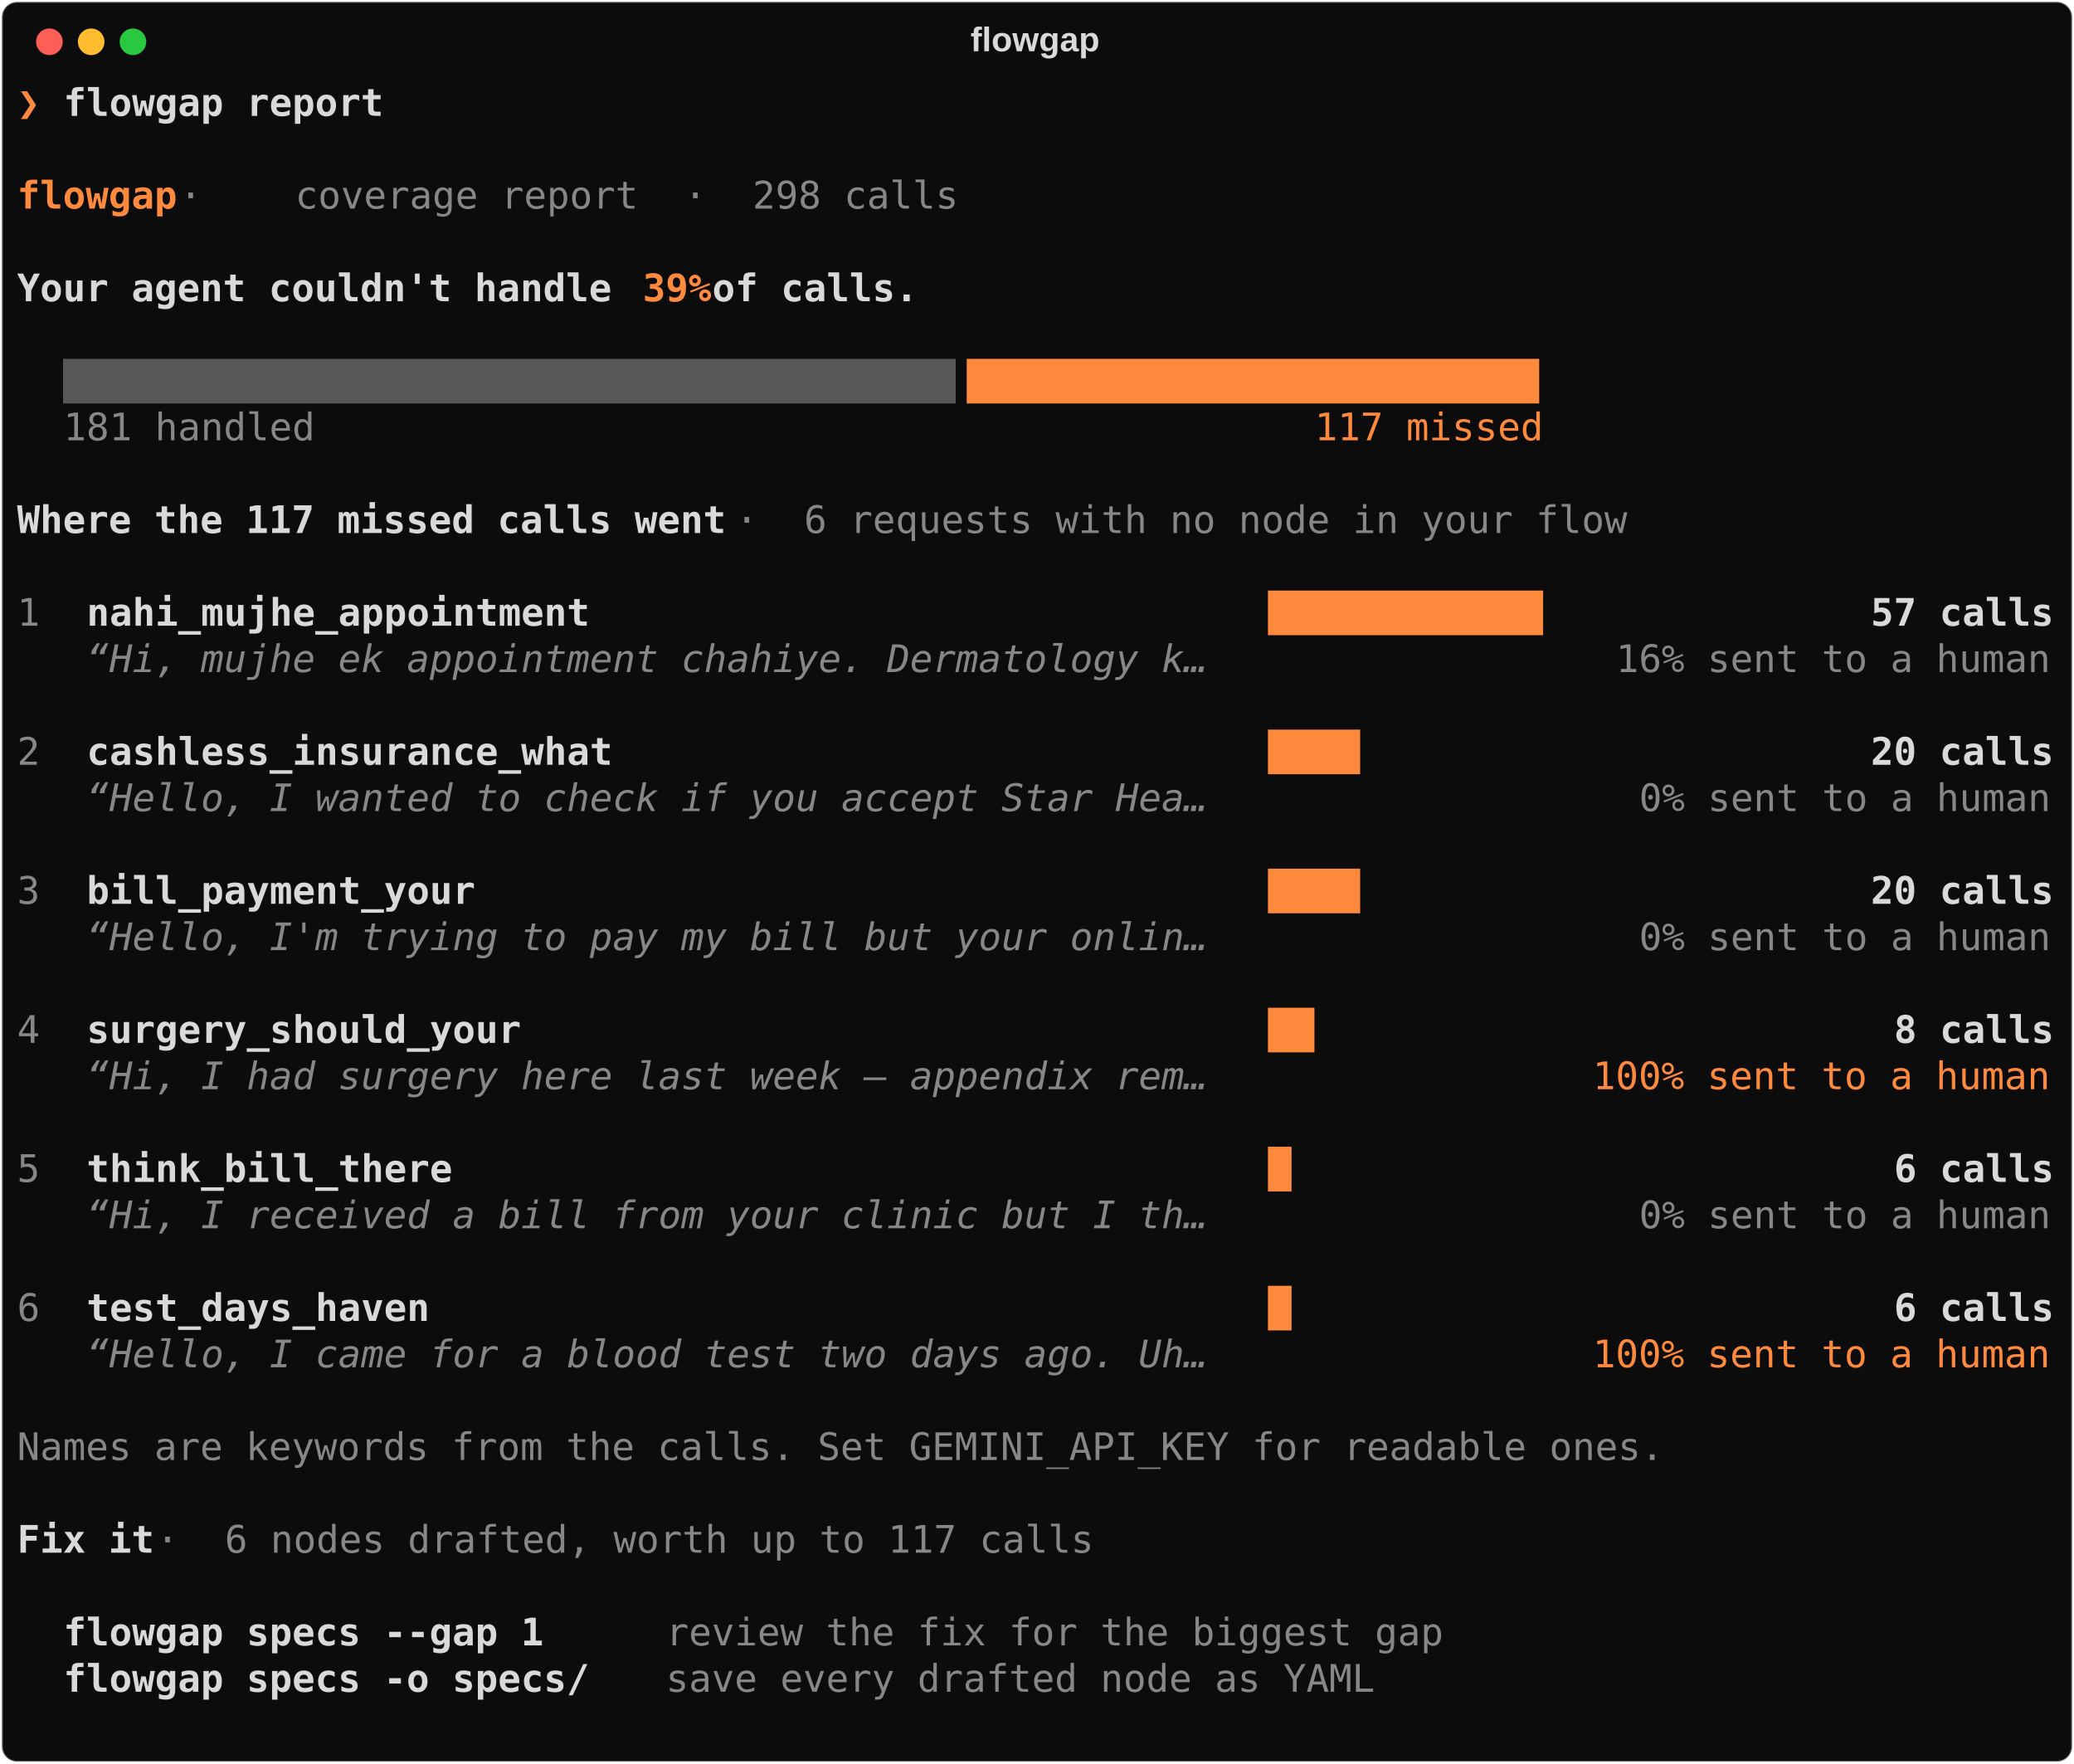
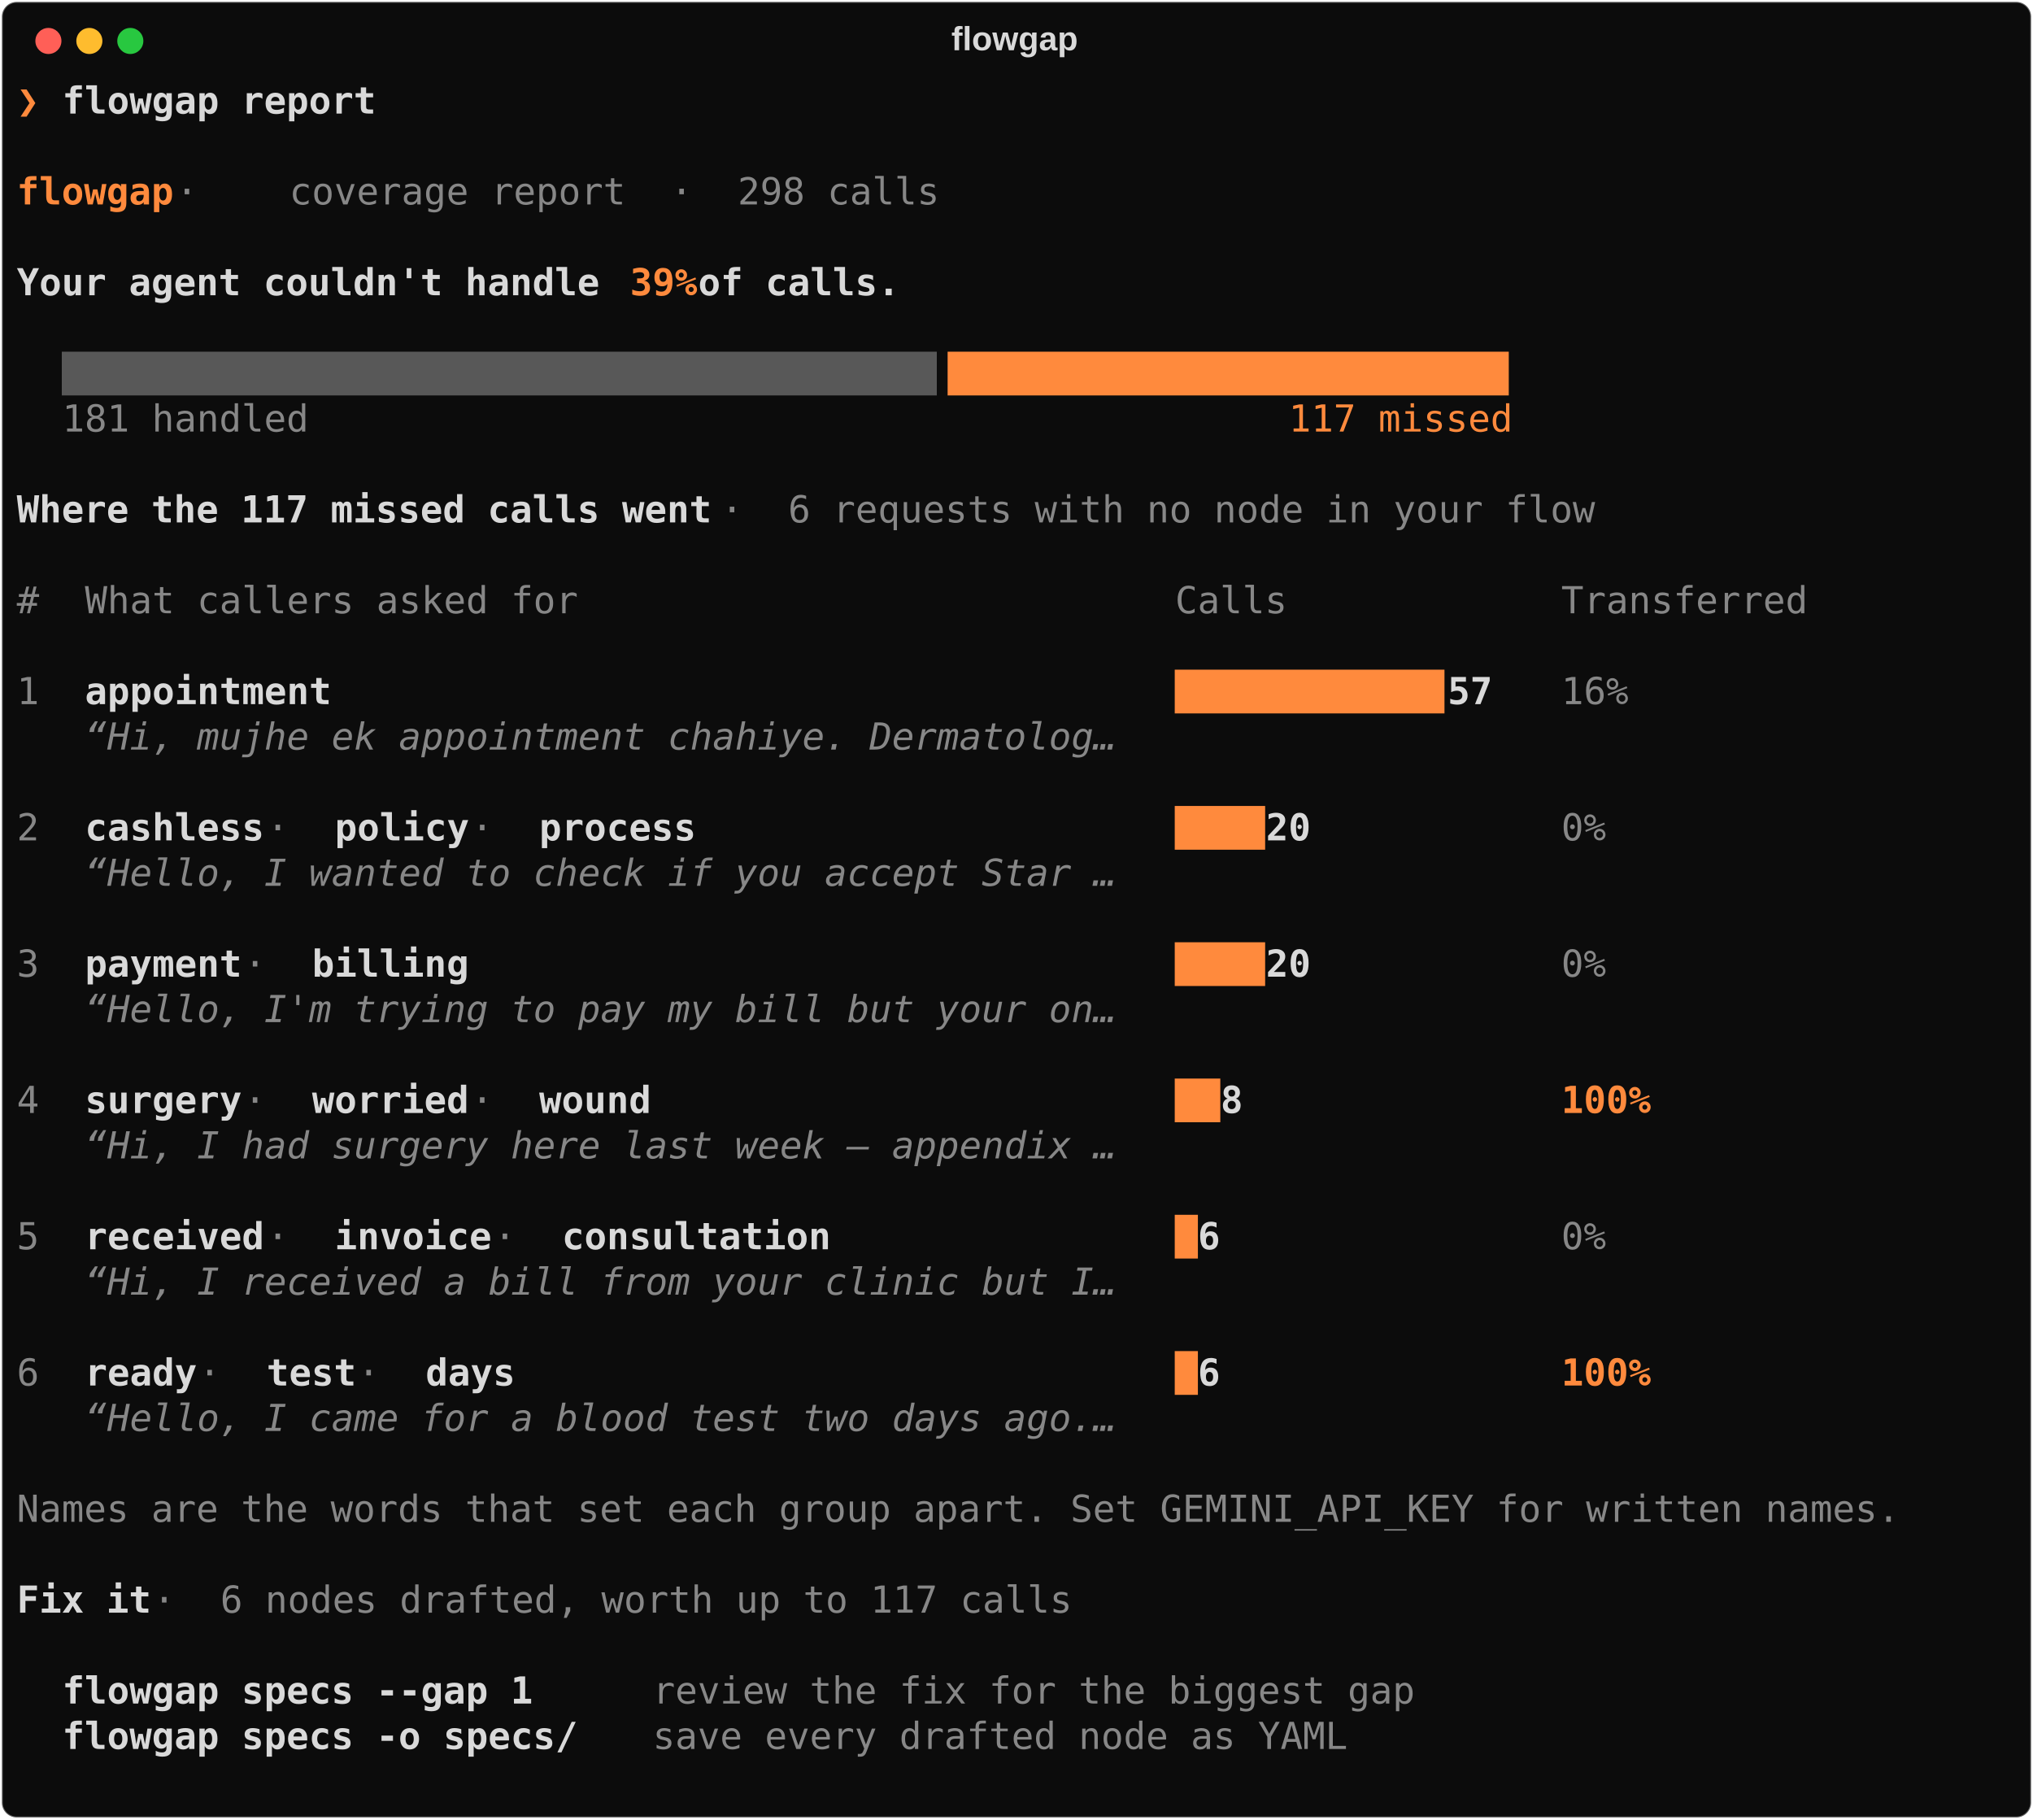
- <svg xmlns="http://www.w3.org/2000/svg" class="rich-terminal" viewBox="0 0 1092 928.4">
+ <svg xmlns="http://www.w3.org/2000/svg" class="rich-terminal" viewBox="0 0 1092 977.2">
  <style>

    @font-face {
        font-family: "Fira Code";
        src: local("FiraCode-Regular"),
                url("https://cdnjs.cloudflare.com/ajax/libs/firacode/6.2.0/woff2/FiraCode-Regular.woff2") format("woff2"),
                url("https://cdnjs.cloudflare.com/ajax/libs/firacode/6.2.0/woff/FiraCode-Regular.woff") format("woff");
        font-style: normal;
        font-weight: 400;
    }
    @font-face {
        font-family: "Fira Code";
        src: local("FiraCode-Bold"),
                url("https://cdnjs.cloudflare.com/ajax/libs/firacode/6.2.0/woff2/FiraCode-Bold.woff2") format("woff2"),
                url("https://cdnjs.cloudflare.com/ajax/libs/firacode/6.2.0/woff/FiraCode-Bold.woff") format("woff");
        font-style: bold;
        font-weight: 700;
    }

-     .terminal-1724678210-matrix {
+     .terminal-3015914284-matrix {
        font-family: Fira Code, monospace;
        font-size: 20px;
        line-height: 24.4px;
        font-variant-east-asian: full-width;
    }

-     .terminal-1724678210-title {
+     .terminal-3015914284-title {
        font-size: 18px;
        font-weight: bold;
        font-family: arial;
    }

-     .terminal-1724678210-r1 { fill: #ff8a3d;font-weight: bold }
- .terminal-1724678210-r2 { fill: #d9d9d9 }
- .terminal-1724678210-r3 { fill: #d9d9d9;font-weight: bold }
- .terminal-1724678210-r4 { fill: #878787 }
- .terminal-1724678210-r5 { fill: #585858 }
- .terminal-1724678210-r6 { fill: #ff8a3d }
- .terminal-1724678210-r7 { fill: #878787;font-style: italic; }
+     .terminal-3015914284-r1 { fill: #ff8a3d;font-weight: bold }
+ .terminal-3015914284-r2 { fill: #d9d9d9 }
+ .terminal-3015914284-r3 { fill: #d9d9d9;font-weight: bold }
+ .terminal-3015914284-r4 { fill: #878787 }
+ .terminal-3015914284-r5 { fill: #585858 }
+ .terminal-3015914284-r6 { fill: #ff8a3d }
+ .terminal-3015914284-r7 { fill: #878787;font-style: italic; }
    </style>
  <defs>
-     <clipPath id="terminal-1724678210-clip-terminal">
-       <rect x="0" y="0" width="1072.6" height="877.4" />
-     </clipPath>
-     <clipPath id="terminal-1724678210-line-0">
+     <clipPath id="terminal-3015914284-clip-terminal">
+       <rect x="0" y="0" width="1072.6" height="926.2" />
+     </clipPath>
+     <clipPath id="terminal-3015914284-line-0">
      <rect x="0" y="1.5" width="1073.6" height="24.65" />
    </clipPath>
-     <clipPath id="terminal-1724678210-line-1">
+     <clipPath id="terminal-3015914284-line-1">
      <rect x="0" y="25.9" width="1073.6" height="24.65" />
    </clipPath>
-     <clipPath id="terminal-1724678210-line-2">
+     <clipPath id="terminal-3015914284-line-2">
      <rect x="0" y="50.3" width="1073.6" height="24.65" />
    </clipPath>
-     <clipPath id="terminal-1724678210-line-3">
+     <clipPath id="terminal-3015914284-line-3">
      <rect x="0" y="74.7" width="1073.6" height="24.65" />
    </clipPath>
-     <clipPath id="terminal-1724678210-line-4">
+     <clipPath id="terminal-3015914284-line-4">
      <rect x="0" y="99.1" width="1073.6" height="24.65" />
    </clipPath>
-     <clipPath id="terminal-1724678210-line-5">
+     <clipPath id="terminal-3015914284-line-5">
      <rect x="0" y="123.5" width="1073.6" height="24.65" />
    </clipPath>
-     <clipPath id="terminal-1724678210-line-6">
+     <clipPath id="terminal-3015914284-line-6">
      <rect x="0" y="147.9" width="1073.6" height="24.65" />
    </clipPath>
-     <clipPath id="terminal-1724678210-line-7">
+     <clipPath id="terminal-3015914284-line-7">
      <rect x="0" y="172.3" width="1073.6" height="24.65" />
    </clipPath>
-     <clipPath id="terminal-1724678210-line-8">
+     <clipPath id="terminal-3015914284-line-8">
      <rect x="0" y="196.7" width="1073.6" height="24.65" />
    </clipPath>
-     <clipPath id="terminal-1724678210-line-9">
+     <clipPath id="terminal-3015914284-line-9">
      <rect x="0" y="221.1" width="1073.6" height="24.65" />
    </clipPath>
-     <clipPath id="terminal-1724678210-line-10">
+     <clipPath id="terminal-3015914284-line-10">
      <rect x="0" y="245.5" width="1073.6" height="24.65" />
    </clipPath>
-     <clipPath id="terminal-1724678210-line-11">
+     <clipPath id="terminal-3015914284-line-11">
      <rect x="0" y="269.9" width="1073.6" height="24.65" />
    </clipPath>
-     <clipPath id="terminal-1724678210-line-12">
+     <clipPath id="terminal-3015914284-line-12">
      <rect x="0" y="294.3" width="1073.6" height="24.65" />
    </clipPath>
-     <clipPath id="terminal-1724678210-line-13">
+     <clipPath id="terminal-3015914284-line-13">
      <rect x="0" y="318.7" width="1073.6" height="24.65" />
    </clipPath>
-     <clipPath id="terminal-1724678210-line-14">
+     <clipPath id="terminal-3015914284-line-14">
      <rect x="0" y="343.1" width="1073.6" height="24.65" />
    </clipPath>
-     <clipPath id="terminal-1724678210-line-15">
+     <clipPath id="terminal-3015914284-line-15">
      <rect x="0" y="367.5" width="1073.6" height="24.65" />
    </clipPath>
-     <clipPath id="terminal-1724678210-line-16">
+     <clipPath id="terminal-3015914284-line-16">
      <rect x="0" y="391.9" width="1073.6" height="24.65" />
    </clipPath>
-     <clipPath id="terminal-1724678210-line-17">
+     <clipPath id="terminal-3015914284-line-17">
      <rect x="0" y="416.3" width="1073.6" height="24.65" />
    </clipPath>
-     <clipPath id="terminal-1724678210-line-18">
+     <clipPath id="terminal-3015914284-line-18">
      <rect x="0" y="440.7" width="1073.6" height="24.65" />
    </clipPath>
-     <clipPath id="terminal-1724678210-line-19">
+     <clipPath id="terminal-3015914284-line-19">
      <rect x="0" y="465.1" width="1073.6" height="24.65" />
    </clipPath>
-     <clipPath id="terminal-1724678210-line-20">
+     <clipPath id="terminal-3015914284-line-20">
      <rect x="0" y="489.5" width="1073.6" height="24.65" />
    </clipPath>
-     <clipPath id="terminal-1724678210-line-21">
+     <clipPath id="terminal-3015914284-line-21">
      <rect x="0" y="513.9" width="1073.6" height="24.65" />
    </clipPath>
-     <clipPath id="terminal-1724678210-line-22">
+     <clipPath id="terminal-3015914284-line-22">
      <rect x="0" y="538.3" width="1073.6" height="24.65" />
    </clipPath>
-     <clipPath id="terminal-1724678210-line-23">
+     <clipPath id="terminal-3015914284-line-23">
      <rect x="0" y="562.7" width="1073.6" height="24.65" />
    </clipPath>
-     <clipPath id="terminal-1724678210-line-24">
+     <clipPath id="terminal-3015914284-line-24">
      <rect x="0" y="587.1" width="1073.6" height="24.65" />
    </clipPath>
-     <clipPath id="terminal-1724678210-line-25">
+     <clipPath id="terminal-3015914284-line-25">
      <rect x="0" y="611.5" width="1073.6" height="24.65" />
    </clipPath>
-     <clipPath id="terminal-1724678210-line-26">
+     <clipPath id="terminal-3015914284-line-26">
      <rect x="0" y="635.9" width="1073.6" height="24.65" />
    </clipPath>
-     <clipPath id="terminal-1724678210-line-27">
+     <clipPath id="terminal-3015914284-line-27">
      <rect x="0" y="660.3" width="1073.6" height="24.65" />
    </clipPath>
-     <clipPath id="terminal-1724678210-line-28">
+     <clipPath id="terminal-3015914284-line-28">
      <rect x="0" y="684.7" width="1073.6" height="24.65" />
    </clipPath>
-     <clipPath id="terminal-1724678210-line-29">
+     <clipPath id="terminal-3015914284-line-29">
      <rect x="0" y="709.1" width="1073.6" height="24.65" />
    </clipPath>
-     <clipPath id="terminal-1724678210-line-30">
+     <clipPath id="terminal-3015914284-line-30">
      <rect x="0" y="733.5" width="1073.6" height="24.65" />
    </clipPath>
-     <clipPath id="terminal-1724678210-line-31">
+     <clipPath id="terminal-3015914284-line-31">
      <rect x="0" y="757.9" width="1073.6" height="24.65" />
    </clipPath>
-     <clipPath id="terminal-1724678210-line-32">
+     <clipPath id="terminal-3015914284-line-32">
      <rect x="0" y="782.3" width="1073.6" height="24.65" />
    </clipPath>
-     <clipPath id="terminal-1724678210-line-33">
+     <clipPath id="terminal-3015914284-line-33">
      <rect x="0" y="806.7" width="1073.6" height="24.65" />
    </clipPath>
-     <clipPath id="terminal-1724678210-line-34">
+     <clipPath id="terminal-3015914284-line-34">
      <rect x="0" y="831.1" width="1073.6" height="24.65" />
    </clipPath>
+     <clipPath id="terminal-3015914284-line-35">
+       <rect x="0" y="855.5" width="1073.6" height="24.65" />
+     </clipPath>
+     <clipPath id="terminal-3015914284-line-36">
+       <rect x="0" y="879.9" width="1073.6" height="24.65" />
+     </clipPath>
  </defs>
-   <rect fill="#0c0c0c" stroke="rgba(255,255,255,0.35)" stroke-width="1" x="1" y="1" width="1090" height="926.4" rx="8" />
-   <text class="terminal-1724678210-title" fill="#d9d9d9" text-anchor="middle" x="545" y="27">flowgap</text>
+   <rect fill="#0c0c0c" stroke="rgba(255,255,255,0.35)" stroke-width="1" x="1" y="1" width="1090" height="975.2" rx="8" />
+   <text class="terminal-3015914284-title" fill="#d9d9d9" text-anchor="middle" x="545" y="27">flowgap</text>
  <g transform="translate(26,22)">
    <circle cx="0" cy="0" r="7" fill="#ff5f57" />
    <circle cx="22" cy="0" r="7" fill="#febc2e" />
    <circle cx="44" cy="0" r="7" fill="#28c840" />
  </g>
-   <g transform="translate(9, 41)" clip-path="url(#terminal-1724678210-clip-terminal)">
-     <g class="terminal-1724678210-matrix">
-       <text class="terminal-1724678210-r1" x="0" y="20" textLength="12.2" clip-path="url(#terminal-1724678210-line-0)">❯</text>
-       <text class="terminal-1724678210-r3" x="24.4" y="20" textLength="170.8" clip-path="url(#terminal-1724678210-line-0)">flowgap report</text>
-       <text class="terminal-1724678210-r2" x="1073.6" y="20" textLength="12.2" clip-path="url(#terminal-1724678210-line-0)">
- </text>
-       <text class="terminal-1724678210-r2" x="1073.6" y="44.4" textLength="12.2" clip-path="url(#terminal-1724678210-line-1)">
- </text>
-       <text class="terminal-1724678210-r1" x="0" y="68.8" textLength="85.4" clip-path="url(#terminal-1724678210-line-2)">flowgap</text>
-       <text class="terminal-1724678210-r4" x="85.4" y="68.8" textLength="61" clip-path="url(#terminal-1724678210-line-2)">  ·  </text>
-       <text class="terminal-1724678210-r4" x="146.4" y="68.8" textLength="353.8" clip-path="url(#terminal-1724678210-line-2)">coverage report  ·  298 calls</text>
-       <text class="terminal-1724678210-r2" x="1073.6" y="68.8" textLength="12.2" clip-path="url(#terminal-1724678210-line-2)">
- </text>
-       <text class="terminal-1724678210-r2" x="1073.6" y="93.2" textLength="12.2" clip-path="url(#terminal-1724678210-line-3)">
- </text>
-       <text class="terminal-1724678210-r3" x="0" y="117.6" textLength="329.4" clip-path="url(#terminal-1724678210-line-4)">Your agent couldn't handle </text>
-       <text class="terminal-1724678210-r1" x="329.4" y="117.6" textLength="36.6" clip-path="url(#terminal-1724678210-line-4)">39%</text>
-       <text class="terminal-1724678210-r3" x="366" y="117.6" textLength="122" clip-path="url(#terminal-1724678210-line-4)"> of calls.</text>
-       <text class="terminal-1724678210-r2" x="1073.6" y="117.6" textLength="12.2" clip-path="url(#terminal-1724678210-line-4)">
- </text>
-       <text class="terminal-1724678210-r2" x="1073.6" y="142" textLength="12.2" clip-path="url(#terminal-1724678210-line-5)">
- </text>
-       <text class="terminal-1724678210-r5" x="24.4" y="166.4" textLength="475.8" clip-path="url(#terminal-1724678210-line-6)">███████████████████████████████████████</text>
-       <text class="terminal-1724678210-r6" x="500.2" y="166.4" textLength="305" clip-path="url(#terminal-1724678210-line-6)">█████████████████████████</text>
-       <text class="terminal-1724678210-r2" x="1073.6" y="166.4" textLength="12.2" clip-path="url(#terminal-1724678210-line-6)">
- </text>
-       <text class="terminal-1724678210-r4" x="24.4" y="190.8" textLength="134.2" clip-path="url(#terminal-1724678210-line-7)">181 handled</text>
-       <text class="terminal-1724678210-r6" x="683.2" y="190.8" textLength="122" clip-path="url(#terminal-1724678210-line-7)">117 missed</text>
-       <text class="terminal-1724678210-r2" x="1073.6" y="190.8" textLength="12.2" clip-path="url(#terminal-1724678210-line-7)">
- </text>
-       <text class="terminal-1724678210-r2" x="1073.6" y="215.2" textLength="12.2" clip-path="url(#terminal-1724678210-line-8)">
- </text>
-       <text class="terminal-1724678210-r3" x="0" y="239.6" textLength="378.2" clip-path="url(#terminal-1724678210-line-9)">Where the 117 missed calls went</text>
-       <text class="terminal-1724678210-r4" x="378.2" y="239.6" textLength="500.2" clip-path="url(#terminal-1724678210-line-9)">  ·  6 requests with no node in your flow</text>
-       <text class="terminal-1724678210-r2" x="1073.6" y="239.6" textLength="12.2" clip-path="url(#terminal-1724678210-line-9)">
- </text>
-       <text class="terminal-1724678210-r2" x="1073.6" y="264" textLength="12.2" clip-path="url(#terminal-1724678210-line-10)">
- </text>
-       <text class="terminal-1724678210-r4" x="0" y="288.4" textLength="12.2" clip-path="url(#terminal-1724678210-line-11)">1</text>
-       <text class="terminal-1724678210-r3" x="36.6" y="288.4" textLength="268.4" clip-path="url(#terminal-1724678210-line-11)">nahi_mujhe_appointment</text>
-       <text class="terminal-1724678210-r6" x="658.8" y="288.4" textLength="146.4" clip-path="url(#terminal-1724678210-line-11)">████████████</text>
-       <text class="terminal-1724678210-r3" x="976" y="288.4" textLength="97.6" clip-path="url(#terminal-1724678210-line-11)">57 calls</text>
-       <text class="terminal-1724678210-r2" x="1073.6" y="288.4" textLength="12.2" clip-path="url(#terminal-1724678210-line-11)">
- </text>
-       <text class="terminal-1724678210-r7" x="36.6" y="312.8" textLength="597.8" clip-path="url(#terminal-1724678210-line-12)">“Hi, mujhe ek appointment chahiye. Dermatology k…</text>
-       <text class="terminal-1724678210-r4" x="841.8" y="312.8" textLength="231.8" clip-path="url(#terminal-1724678210-line-12)">16% sent to a human</text>
-       <text class="terminal-1724678210-r2" x="1073.6" y="312.8" textLength="12.2" clip-path="url(#terminal-1724678210-line-12)">
- </text>
-       <text class="terminal-1724678210-r2" x="1073.6" y="337.2" textLength="12.2" clip-path="url(#terminal-1724678210-line-13)">
- </text>
-       <text class="terminal-1724678210-r4" x="0" y="361.6" textLength="12.2" clip-path="url(#terminal-1724678210-line-14)">2</text>
-       <text class="terminal-1724678210-r3" x="36.6" y="361.6" textLength="280.6" clip-path="url(#terminal-1724678210-line-14)">cashless_insurance_what</text>
-       <text class="terminal-1724678210-r6" x="658.8" y="361.6" textLength="146.4" clip-path="url(#terminal-1724678210-line-14)">████        </text>
-       <text class="terminal-1724678210-r3" x="976" y="361.6" textLength="97.6" clip-path="url(#terminal-1724678210-line-14)">20 calls</text>
-       <text class="terminal-1724678210-r2" x="1073.6" y="361.6" textLength="12.2" clip-path="url(#terminal-1724678210-line-14)">
- </text>
-       <text class="terminal-1724678210-r7" x="36.6" y="386" textLength="597.8" clip-path="url(#terminal-1724678210-line-15)">“Hello, I wanted to check if you accept Star Hea…</text>
-       <text class="terminal-1724678210-r4" x="854" y="386" textLength="219.6" clip-path="url(#terminal-1724678210-line-15)">0% sent to a human</text>
-       <text class="terminal-1724678210-r2" x="1073.6" y="386" textLength="12.2" clip-path="url(#terminal-1724678210-line-15)">
- </text>
-       <text class="terminal-1724678210-r2" x="1073.6" y="410.4" textLength="12.2" clip-path="url(#terminal-1724678210-line-16)">
- </text>
-       <text class="terminal-1724678210-r4" x="0" y="434.8" textLength="12.2" clip-path="url(#terminal-1724678210-line-17)">3</text>
-       <text class="terminal-1724678210-r3" x="36.6" y="434.8" textLength="207.4" clip-path="url(#terminal-1724678210-line-17)">bill_payment_your</text>
-       <text class="terminal-1724678210-r6" x="658.8" y="434.8" textLength="146.4" clip-path="url(#terminal-1724678210-line-17)">████        </text>
-       <text class="terminal-1724678210-r3" x="976" y="434.8" textLength="97.6" clip-path="url(#terminal-1724678210-line-17)">20 calls</text>
-       <text class="terminal-1724678210-r2" x="1073.6" y="434.8" textLength="12.2" clip-path="url(#terminal-1724678210-line-17)">
- </text>
-       <text class="terminal-1724678210-r7" x="36.6" y="459.2" textLength="597.8" clip-path="url(#terminal-1724678210-line-18)">“Hello, I'm trying to pay my bill but your onlin…</text>
-       <text class="terminal-1724678210-r4" x="854" y="459.2" textLength="219.6" clip-path="url(#terminal-1724678210-line-18)">0% sent to a human</text>
-       <text class="terminal-1724678210-r2" x="1073.6" y="459.2" textLength="12.2" clip-path="url(#terminal-1724678210-line-18)">
- </text>
-       <text class="terminal-1724678210-r2" x="1073.6" y="483.6" textLength="12.2" clip-path="url(#terminal-1724678210-line-19)">
- </text>
-       <text class="terminal-1724678210-r4" x="0" y="508" textLength="12.2" clip-path="url(#terminal-1724678210-line-20)">4</text>
-       <text class="terminal-1724678210-r3" x="36.6" y="508" textLength="231.8" clip-path="url(#terminal-1724678210-line-20)">surgery_should_your</text>
-       <text class="terminal-1724678210-r6" x="658.8" y="508" textLength="146.4" clip-path="url(#terminal-1724678210-line-20)">██          </text>
-       <text class="terminal-1724678210-r3" x="988.2" y="508" textLength="85.4" clip-path="url(#terminal-1724678210-line-20)">8 calls</text>
-       <text class="terminal-1724678210-r2" x="1073.6" y="508" textLength="12.2" clip-path="url(#terminal-1724678210-line-20)">
- </text>
-       <text class="terminal-1724678210-r7" x="36.6" y="532.4" textLength="597.8" clip-path="url(#terminal-1724678210-line-21)">“Hi, I had surgery here last week — appendix rem…</text>
-       <text class="terminal-1724678210-r6" x="829.6" y="532.4" textLength="244" clip-path="url(#terminal-1724678210-line-21)">100% sent to a human</text>
-       <text class="terminal-1724678210-r2" x="1073.6" y="532.4" textLength="12.2" clip-path="url(#terminal-1724678210-line-21)">
- </text>
-       <text class="terminal-1724678210-r2" x="1073.6" y="556.8" textLength="12.2" clip-path="url(#terminal-1724678210-line-22)">
- </text>
-       <text class="terminal-1724678210-r4" x="0" y="581.2" textLength="12.2" clip-path="url(#terminal-1724678210-line-23)">5</text>
-       <text class="terminal-1724678210-r3" x="36.6" y="581.2" textLength="195.2" clip-path="url(#terminal-1724678210-line-23)">think_bill_there</text>
-       <text class="terminal-1724678210-r6" x="658.8" y="581.2" textLength="146.4" clip-path="url(#terminal-1724678210-line-23)">█           </text>
-       <text class="terminal-1724678210-r3" x="988.2" y="581.2" textLength="85.4" clip-path="url(#terminal-1724678210-line-23)">6 calls</text>
-       <text class="terminal-1724678210-r2" x="1073.6" y="581.2" textLength="12.2" clip-path="url(#terminal-1724678210-line-23)">
- </text>
-       <text class="terminal-1724678210-r7" x="36.6" y="605.6" textLength="597.8" clip-path="url(#terminal-1724678210-line-24)">“Hi, I received a bill from your clinic but I th…</text>
-       <text class="terminal-1724678210-r4" x="854" y="605.6" textLength="219.6" clip-path="url(#terminal-1724678210-line-24)">0% sent to a human</text>
-       <text class="terminal-1724678210-r2" x="1073.6" y="605.6" textLength="12.2" clip-path="url(#terminal-1724678210-line-24)">
- </text>
-       <text class="terminal-1724678210-r2" x="1073.6" y="630" textLength="12.2" clip-path="url(#terminal-1724678210-line-25)">
- </text>
-       <text class="terminal-1724678210-r4" x="0" y="654.4" textLength="12.2" clip-path="url(#terminal-1724678210-line-26)">6</text>
-       <text class="terminal-1724678210-r3" x="36.6" y="654.4" textLength="183" clip-path="url(#terminal-1724678210-line-26)">test_days_haven</text>
-       <text class="terminal-1724678210-r6" x="658.8" y="654.4" textLength="146.4" clip-path="url(#terminal-1724678210-line-26)">█           </text>
-       <text class="terminal-1724678210-r3" x="988.2" y="654.4" textLength="85.4" clip-path="url(#terminal-1724678210-line-26)">6 calls</text>
-       <text class="terminal-1724678210-r2" x="1073.6" y="654.4" textLength="12.2" clip-path="url(#terminal-1724678210-line-26)">
- </text>
-       <text class="terminal-1724678210-r7" x="36.6" y="678.8" textLength="597.8" clip-path="url(#terminal-1724678210-line-27)">“Hello, I came for a blood test two days ago. Uh…</text>
-       <text class="terminal-1724678210-r6" x="829.6" y="678.8" textLength="244" clip-path="url(#terminal-1724678210-line-27)">100% sent to a human</text>
-       <text class="terminal-1724678210-r2" x="1073.6" y="678.8" textLength="12.2" clip-path="url(#terminal-1724678210-line-27)">
- </text>
-       <text class="terminal-1724678210-r2" x="1073.6" y="703.2" textLength="12.2" clip-path="url(#terminal-1724678210-line-28)">
- </text>
-       <text class="terminal-1724678210-r4" x="0" y="727.6" textLength="878.4" clip-path="url(#terminal-1724678210-line-29)">Names are keywords from the calls. Set GEMINI_API_KEY for readable ones.</text>
-       <text class="terminal-1724678210-r2" x="1073.6" y="727.6" textLength="12.2" clip-path="url(#terminal-1724678210-line-29)">
- </text>
-       <text class="terminal-1724678210-r2" x="1073.6" y="752" textLength="12.2" clip-path="url(#terminal-1724678210-line-30)">
- </text>
-       <text class="terminal-1724678210-r3" x="0" y="776.4" textLength="73.2" clip-path="url(#terminal-1724678210-line-31)">Fix it</text>
-       <text class="terminal-1724678210-r4" x="73.2" y="776.4" textLength="524.6" clip-path="url(#terminal-1724678210-line-31)">  ·  6 nodes drafted, worth up to 117 calls</text>
-       <text class="terminal-1724678210-r2" x="1073.6" y="776.4" textLength="12.2" clip-path="url(#terminal-1724678210-line-31)">
- </text>
-       <text class="terminal-1724678210-r2" x="1073.6" y="800.8" textLength="12.2" clip-path="url(#terminal-1724678210-line-32)">
- </text>
-       <text class="terminal-1724678210-r3" x="24.4" y="825.2" textLength="280.6" clip-path="url(#terminal-1724678210-line-33)">flowgap specs --gap 1  </text>
-       <text class="terminal-1724678210-r4" x="341.6" y="825.2" textLength="414.8" clip-path="url(#terminal-1724678210-line-33)">review the fix for the biggest gap</text>
-       <text class="terminal-1724678210-r2" x="1073.6" y="825.2" textLength="12.2" clip-path="url(#terminal-1724678210-line-33)">
- </text>
-       <text class="terminal-1724678210-r3" x="24.4" y="849.6" textLength="280.6" clip-path="url(#terminal-1724678210-line-34)">flowgap specs -o specs/</text>
-       <text class="terminal-1724678210-r4" x="341.6" y="849.6" textLength="378.2" clip-path="url(#terminal-1724678210-line-34)">save every drafted node as YAML</text>
-       <text class="terminal-1724678210-r2" x="1073.6" y="849.6" textLength="12.2" clip-path="url(#terminal-1724678210-line-34)">
- </text>
-       <text class="terminal-1724678210-r2" x="1073.6" y="874" textLength="12.2" clip-path="url(#terminal-1724678210-line-35)">
+   <g transform="translate(9, 41)" clip-path="url(#terminal-3015914284-clip-terminal)">
+     <g class="terminal-3015914284-matrix">
+       <text class="terminal-3015914284-r1" x="0" y="20" textLength="12.2" clip-path="url(#terminal-3015914284-line-0)">❯</text>
+       <text class="terminal-3015914284-r3" x="24.4" y="20" textLength="170.8" clip-path="url(#terminal-3015914284-line-0)">flowgap report</text>
+       <text class="terminal-3015914284-r2" x="1073.6" y="20" textLength="12.2" clip-path="url(#terminal-3015914284-line-0)">
+ </text>
+       <text class="terminal-3015914284-r2" x="1073.6" y="44.4" textLength="12.2" clip-path="url(#terminal-3015914284-line-1)">
+ </text>
+       <text class="terminal-3015914284-r1" x="0" y="68.8" textLength="85.4" clip-path="url(#terminal-3015914284-line-2)">flowgap</text>
+       <text class="terminal-3015914284-r4" x="85.4" y="68.8" textLength="61" clip-path="url(#terminal-3015914284-line-2)">  ·  </text>
+       <text class="terminal-3015914284-r4" x="146.4" y="68.8" textLength="353.8" clip-path="url(#terminal-3015914284-line-2)">coverage report  ·  298 calls</text>
+       <text class="terminal-3015914284-r2" x="1073.6" y="68.8" textLength="12.2" clip-path="url(#terminal-3015914284-line-2)">
+ </text>
+       <text class="terminal-3015914284-r2" x="1073.6" y="93.2" textLength="12.2" clip-path="url(#terminal-3015914284-line-3)">
+ </text>
+       <text class="terminal-3015914284-r3" x="0" y="117.6" textLength="329.4" clip-path="url(#terminal-3015914284-line-4)">Your agent couldn't handle </text>
+       <text class="terminal-3015914284-r1" x="329.4" y="117.6" textLength="36.6" clip-path="url(#terminal-3015914284-line-4)">39%</text>
+       <text class="terminal-3015914284-r3" x="366" y="117.6" textLength="122" clip-path="url(#terminal-3015914284-line-4)"> of calls.</text>
+       <text class="terminal-3015914284-r2" x="1073.6" y="117.6" textLength="12.2" clip-path="url(#terminal-3015914284-line-4)">
+ </text>
+       <text class="terminal-3015914284-r2" x="1073.6" y="142" textLength="12.2" clip-path="url(#terminal-3015914284-line-5)">
+ </text>
+       <text class="terminal-3015914284-r5" x="24.4" y="166.4" textLength="475.8" clip-path="url(#terminal-3015914284-line-6)">███████████████████████████████████████</text>
+       <text class="terminal-3015914284-r6" x="500.2" y="166.4" textLength="305" clip-path="url(#terminal-3015914284-line-6)">█████████████████████████</text>
+       <text class="terminal-3015914284-r2" x="1073.6" y="166.4" textLength="12.2" clip-path="url(#terminal-3015914284-line-6)">
+ </text>
+       <text class="terminal-3015914284-r4" x="24.4" y="190.8" textLength="134.2" clip-path="url(#terminal-3015914284-line-7)">181 handled</text>
+       <text class="terminal-3015914284-r6" x="683.2" y="190.8" textLength="122" clip-path="url(#terminal-3015914284-line-7)">117 missed</text>
+       <text class="terminal-3015914284-r2" x="1073.6" y="190.8" textLength="12.2" clip-path="url(#terminal-3015914284-line-7)">
+ </text>
+       <text class="terminal-3015914284-r2" x="1073.6" y="215.2" textLength="12.2" clip-path="url(#terminal-3015914284-line-8)">
+ </text>
+       <text class="terminal-3015914284-r3" x="0" y="239.6" textLength="378.2" clip-path="url(#terminal-3015914284-line-9)">Where the 117 missed calls went</text>
+       <text class="terminal-3015914284-r4" x="378.2" y="239.6" textLength="500.2" clip-path="url(#terminal-3015914284-line-9)">  ·  6 requests with no node in your flow</text>
+       <text class="terminal-3015914284-r2" x="1073.6" y="239.6" textLength="12.2" clip-path="url(#terminal-3015914284-line-9)">
+ </text>
+       <text class="terminal-3015914284-r2" x="1073.6" y="264" textLength="12.2" clip-path="url(#terminal-3015914284-line-10)">
+ </text>
+       <text class="terminal-3015914284-r4" x="0" y="288.4" textLength="12.2" clip-path="url(#terminal-3015914284-line-11)">#</text>
+       <text class="terminal-3015914284-r4" x="36.6" y="288.4" textLength="561.2" clip-path="url(#terminal-3015914284-line-11)">What callers asked for                        </text>
+       <text class="terminal-3015914284-r4" x="622.2" y="288.4" textLength="183" clip-path="url(#terminal-3015914284-line-11)">Calls          </text>
+       <text class="terminal-3015914284-r4" x="829.6" y="288.4" textLength="134.2" clip-path="url(#terminal-3015914284-line-11)">Transferred</text>
+       <text class="terminal-3015914284-r2" x="1073.6" y="288.4" textLength="12.2" clip-path="url(#terminal-3015914284-line-11)">
+ </text>
+       <text class="terminal-3015914284-r2" x="1073.6" y="312.8" textLength="12.2" clip-path="url(#terminal-3015914284-line-12)">
+ </text>
+       <text class="terminal-3015914284-r4" x="0" y="337.2" textLength="12.2" clip-path="url(#terminal-3015914284-line-13)">1</text>
+       <text class="terminal-3015914284-r3" x="36.6" y="337.2" textLength="134.2" clip-path="url(#terminal-3015914284-line-13)">appointment</text>
+       <text class="terminal-3015914284-r6" x="622.2" y="337.2" textLength="146.4" clip-path="url(#terminal-3015914284-line-13)">████████████</text>
+       <text class="terminal-3015914284-r3" x="768.6" y="337.2" textLength="36.6" clip-path="url(#terminal-3015914284-line-13)"> 57</text>
+       <text class="terminal-3015914284-r4" x="829.6" y="337.2" textLength="134.2" clip-path="url(#terminal-3015914284-line-13)">        16%</text>
+       <text class="terminal-3015914284-r2" x="1073.6" y="337.2" textLength="12.2" clip-path="url(#terminal-3015914284-line-13)">
+ </text>
+       <text class="terminal-3015914284-r7" x="36.6" y="361.6" textLength="561.2" clip-path="url(#terminal-3015914284-line-14)">“Hi, mujhe ek appointment chahiye. Dermatolog…</text>
+       <text class="terminal-3015914284-r2" x="1073.6" y="361.6" textLength="12.2" clip-path="url(#terminal-3015914284-line-14)">
+ </text>
+       <text class="terminal-3015914284-r2" x="1073.6" y="386" textLength="12.2" clip-path="url(#terminal-3015914284-line-15)">
+ </text>
+       <text class="terminal-3015914284-r4" x="0" y="410.4" textLength="12.2" clip-path="url(#terminal-3015914284-line-16)">2</text>
+       <text class="terminal-3015914284-r3" x="36.6" y="410.4" textLength="97.6" clip-path="url(#terminal-3015914284-line-16)">cashless</text>
+       <text class="terminal-3015914284-r4" x="134.2" y="410.4" textLength="36.6" clip-path="url(#terminal-3015914284-line-16)"> · </text>
+       <text class="terminal-3015914284-r3" x="170.8" y="410.4" textLength="73.2" clip-path="url(#terminal-3015914284-line-16)">policy</text>
+       <text class="terminal-3015914284-r4" x="244" y="410.4" textLength="36.6" clip-path="url(#terminal-3015914284-line-16)"> · </text>
+       <text class="terminal-3015914284-r3" x="280.6" y="410.4" textLength="85.4" clip-path="url(#terminal-3015914284-line-16)">process</text>
+       <text class="terminal-3015914284-r6" x="622.2" y="410.4" textLength="48.8" clip-path="url(#terminal-3015914284-line-16)">████</text>
+       <text class="terminal-3015914284-r3" x="671" y="410.4" textLength="36.6" clip-path="url(#terminal-3015914284-line-16)"> 20</text>
+       <text class="terminal-3015914284-r4" x="829.6" y="410.4" textLength="134.2" clip-path="url(#terminal-3015914284-line-16)">         0%</text>
+       <text class="terminal-3015914284-r2" x="1073.6" y="410.4" textLength="12.2" clip-path="url(#terminal-3015914284-line-16)">
+ </text>
+       <text class="terminal-3015914284-r7" x="36.6" y="434.8" textLength="561.2" clip-path="url(#terminal-3015914284-line-17)">“Hello, I wanted to check if you accept Star …</text>
+       <text class="terminal-3015914284-r2" x="1073.6" y="434.8" textLength="12.2" clip-path="url(#terminal-3015914284-line-17)">
+ </text>
+       <text class="terminal-3015914284-r2" x="1073.6" y="459.2" textLength="12.2" clip-path="url(#terminal-3015914284-line-18)">
+ </text>
+       <text class="terminal-3015914284-r4" x="0" y="483.6" textLength="12.2" clip-path="url(#terminal-3015914284-line-19)">3</text>
+       <text class="terminal-3015914284-r3" x="36.6" y="483.6" textLength="85.4" clip-path="url(#terminal-3015914284-line-19)">payment</text>
+       <text class="terminal-3015914284-r4" x="122" y="483.6" textLength="36.6" clip-path="url(#terminal-3015914284-line-19)"> · </text>
+       <text class="terminal-3015914284-r3" x="158.6" y="483.6" textLength="85.4" clip-path="url(#terminal-3015914284-line-19)">billing</text>
+       <text class="terminal-3015914284-r6" x="622.2" y="483.6" textLength="48.8" clip-path="url(#terminal-3015914284-line-19)">████</text>
+       <text class="terminal-3015914284-r3" x="671" y="483.6" textLength="36.6" clip-path="url(#terminal-3015914284-line-19)"> 20</text>
+       <text class="terminal-3015914284-r4" x="829.6" y="483.6" textLength="134.2" clip-path="url(#terminal-3015914284-line-19)">         0%</text>
+       <text class="terminal-3015914284-r2" x="1073.6" y="483.6" textLength="12.2" clip-path="url(#terminal-3015914284-line-19)">
+ </text>
+       <text class="terminal-3015914284-r7" x="36.6" y="508" textLength="561.2" clip-path="url(#terminal-3015914284-line-20)">“Hello, I'm trying to pay my bill but your on…</text>
+       <text class="terminal-3015914284-r2" x="1073.6" y="508" textLength="12.2" clip-path="url(#terminal-3015914284-line-20)">
+ </text>
+       <text class="terminal-3015914284-r2" x="1073.6" y="532.4" textLength="12.2" clip-path="url(#terminal-3015914284-line-21)">
+ </text>
+       <text class="terminal-3015914284-r4" x="0" y="556.8" textLength="12.2" clip-path="url(#terminal-3015914284-line-22)">4</text>
+       <text class="terminal-3015914284-r3" x="36.6" y="556.8" textLength="85.4" clip-path="url(#terminal-3015914284-line-22)">surgery</text>
+       <text class="terminal-3015914284-r4" x="122" y="556.8" textLength="36.6" clip-path="url(#terminal-3015914284-line-22)"> · </text>
+       <text class="terminal-3015914284-r3" x="158.6" y="556.8" textLength="85.4" clip-path="url(#terminal-3015914284-line-22)">worried</text>
+       <text class="terminal-3015914284-r4" x="244" y="556.8" textLength="36.6" clip-path="url(#terminal-3015914284-line-22)"> · </text>
+       <text class="terminal-3015914284-r3" x="280.6" y="556.8" textLength="61" clip-path="url(#terminal-3015914284-line-22)">wound</text>
+       <text class="terminal-3015914284-r6" x="622.2" y="556.8" textLength="24.4" clip-path="url(#terminal-3015914284-line-22)">██</text>
+       <text class="terminal-3015914284-r3" x="646.6" y="556.8" textLength="24.4" clip-path="url(#terminal-3015914284-line-22)"> 8</text>
+       <text class="terminal-3015914284-r1" x="829.6" y="556.8" textLength="134.2" clip-path="url(#terminal-3015914284-line-22)">       100%</text>
+       <text class="terminal-3015914284-r2" x="1073.6" y="556.8" textLength="12.2" clip-path="url(#terminal-3015914284-line-22)">
+ </text>
+       <text class="terminal-3015914284-r7" x="36.6" y="581.2" textLength="561.2" clip-path="url(#terminal-3015914284-line-23)">“Hi, I had surgery here last week — appendix …</text>
+       <text class="terminal-3015914284-r2" x="1073.6" y="581.2" textLength="12.2" clip-path="url(#terminal-3015914284-line-23)">
+ </text>
+       <text class="terminal-3015914284-r2" x="1073.6" y="605.6" textLength="12.2" clip-path="url(#terminal-3015914284-line-24)">
+ </text>
+       <text class="terminal-3015914284-r4" x="0" y="630" textLength="12.2" clip-path="url(#terminal-3015914284-line-25)">5</text>
+       <text class="terminal-3015914284-r3" x="36.6" y="630" textLength="97.6" clip-path="url(#terminal-3015914284-line-25)">received</text>
+       <text class="terminal-3015914284-r4" x="134.2" y="630" textLength="36.6" clip-path="url(#terminal-3015914284-line-25)"> · </text>
+       <text class="terminal-3015914284-r3" x="170.8" y="630" textLength="85.4" clip-path="url(#terminal-3015914284-line-25)">invoice</text>
+       <text class="terminal-3015914284-r4" x="256.2" y="630" textLength="36.6" clip-path="url(#terminal-3015914284-line-25)"> · </text>
+       <text class="terminal-3015914284-r3" x="292.8" y="630" textLength="146.4" clip-path="url(#terminal-3015914284-line-25)">consultation</text>
+       <text class="terminal-3015914284-r6" x="622.2" y="630" textLength="12.2" clip-path="url(#terminal-3015914284-line-25)">█</text>
+       <text class="terminal-3015914284-r3" x="634.4" y="630" textLength="24.4" clip-path="url(#terminal-3015914284-line-25)"> 6</text>
+       <text class="terminal-3015914284-r4" x="829.6" y="630" textLength="134.2" clip-path="url(#terminal-3015914284-line-25)">         0%</text>
+       <text class="terminal-3015914284-r2" x="1073.6" y="630" textLength="12.2" clip-path="url(#terminal-3015914284-line-25)">
+ </text>
+       <text class="terminal-3015914284-r7" x="36.6" y="654.4" textLength="561.2" clip-path="url(#terminal-3015914284-line-26)">“Hi, I received a bill from your clinic but I…</text>
+       <text class="terminal-3015914284-r2" x="1073.6" y="654.4" textLength="12.2" clip-path="url(#terminal-3015914284-line-26)">
+ </text>
+       <text class="terminal-3015914284-r2" x="1073.6" y="678.8" textLength="12.2" clip-path="url(#terminal-3015914284-line-27)">
+ </text>
+       <text class="terminal-3015914284-r4" x="0" y="703.2" textLength="12.2" clip-path="url(#terminal-3015914284-line-28)">6</text>
+       <text class="terminal-3015914284-r3" x="36.6" y="703.2" textLength="61" clip-path="url(#terminal-3015914284-line-28)">ready</text>
+       <text class="terminal-3015914284-r4" x="97.6" y="703.2" textLength="36.6" clip-path="url(#terminal-3015914284-line-28)"> · </text>
+       <text class="terminal-3015914284-r3" x="134.2" y="703.2" textLength="48.8" clip-path="url(#terminal-3015914284-line-28)">test</text>
+       <text class="terminal-3015914284-r4" x="183" y="703.2" textLength="36.6" clip-path="url(#terminal-3015914284-line-28)"> · </text>
+       <text class="terminal-3015914284-r3" x="219.6" y="703.2" textLength="48.8" clip-path="url(#terminal-3015914284-line-28)">days</text>
+       <text class="terminal-3015914284-r6" x="622.2" y="703.2" textLength="12.2" clip-path="url(#terminal-3015914284-line-28)">█</text>
+       <text class="terminal-3015914284-r3" x="634.4" y="703.2" textLength="24.4" clip-path="url(#terminal-3015914284-line-28)"> 6</text>
+       <text class="terminal-3015914284-r1" x="829.6" y="703.2" textLength="134.2" clip-path="url(#terminal-3015914284-line-28)">       100%</text>
+       <text class="terminal-3015914284-r2" x="1073.6" y="703.2" textLength="12.2" clip-path="url(#terminal-3015914284-line-28)">
+ </text>
+       <text class="terminal-3015914284-r7" x="36.6" y="727.6" textLength="561.2" clip-path="url(#terminal-3015914284-line-29)">“Hello, I came for a blood test two days ago.…</text>
+       <text class="terminal-3015914284-r2" x="1073.6" y="727.6" textLength="12.2" clip-path="url(#terminal-3015914284-line-29)">
+ </text>
+       <text class="terminal-3015914284-r2" x="1073.6" y="752" textLength="12.2" clip-path="url(#terminal-3015914284-line-30)">
+ </text>
+       <text class="terminal-3015914284-r4" x="0" y="776.4" textLength="1024.8" clip-path="url(#terminal-3015914284-line-31)">Names are the words that set each group apart. Set GEMINI_API_KEY for written names.</text>
+       <text class="terminal-3015914284-r2" x="1073.6" y="776.4" textLength="12.2" clip-path="url(#terminal-3015914284-line-31)">
+ </text>
+       <text class="terminal-3015914284-r2" x="1073.6" y="800.8" textLength="12.2" clip-path="url(#terminal-3015914284-line-32)">
+ </text>
+       <text class="terminal-3015914284-r3" x="0" y="825.2" textLength="73.2" clip-path="url(#terminal-3015914284-line-33)">Fix it</text>
+       <text class="terminal-3015914284-r4" x="73.2" y="825.2" textLength="524.6" clip-path="url(#terminal-3015914284-line-33)">  ·  6 nodes drafted, worth up to 117 calls</text>
+       <text class="terminal-3015914284-r2" x="1073.6" y="825.2" textLength="12.2" clip-path="url(#terminal-3015914284-line-33)">
+ </text>
+       <text class="terminal-3015914284-r2" x="1073.6" y="849.6" textLength="12.2" clip-path="url(#terminal-3015914284-line-34)">
+ </text>
+       <text class="terminal-3015914284-r3" x="24.4" y="874" textLength="280.6" clip-path="url(#terminal-3015914284-line-35)">flowgap specs --gap 1  </text>
+       <text class="terminal-3015914284-r4" x="341.6" y="874" textLength="414.8" clip-path="url(#terminal-3015914284-line-35)">review the fix for the biggest gap</text>
+       <text class="terminal-3015914284-r2" x="1073.6" y="874" textLength="12.2" clip-path="url(#terminal-3015914284-line-35)">
+ </text>
+       <text class="terminal-3015914284-r3" x="24.4" y="898.4" textLength="280.6" clip-path="url(#terminal-3015914284-line-36)">flowgap specs -o specs/</text>
+       <text class="terminal-3015914284-r4" x="341.6" y="898.4" textLength="378.2" clip-path="url(#terminal-3015914284-line-36)">save every drafted node as YAML</text>
+       <text class="terminal-3015914284-r2" x="1073.6" y="898.4" textLength="12.2" clip-path="url(#terminal-3015914284-line-36)">
+ </text>
+       <text class="terminal-3015914284-r2" x="1073.6" y="922.8" textLength="12.2" clip-path="url(#terminal-3015914284-line-37)">
</text>
    </g>
  </g>
</svg>
